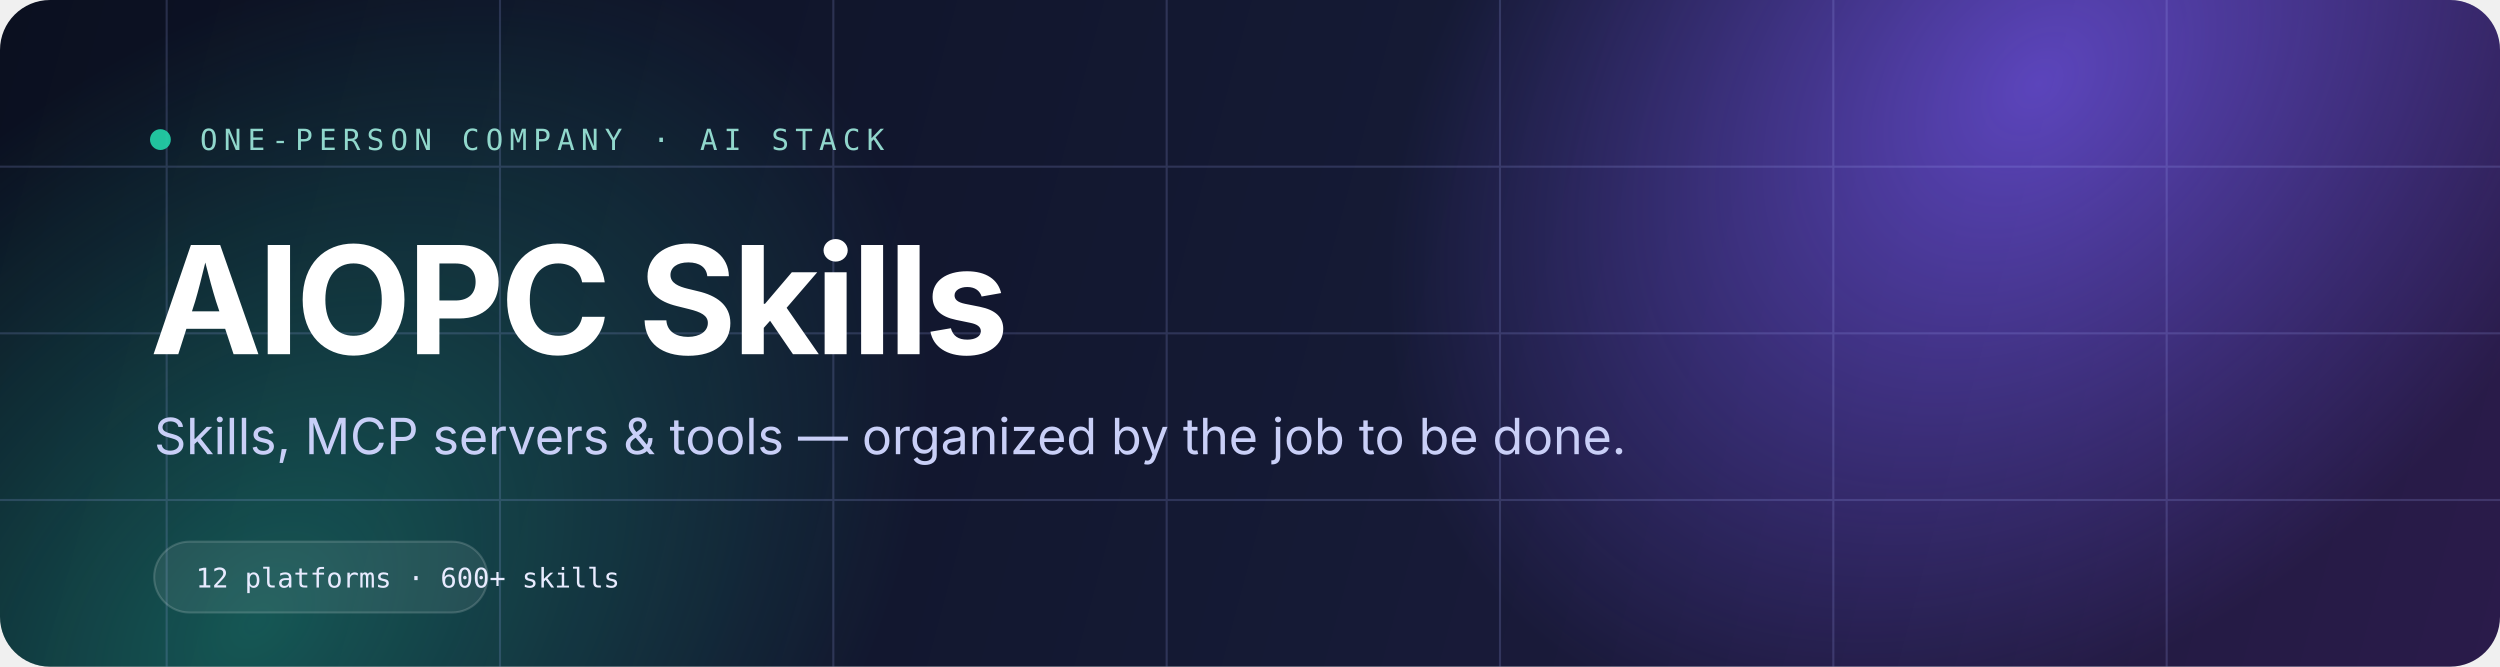
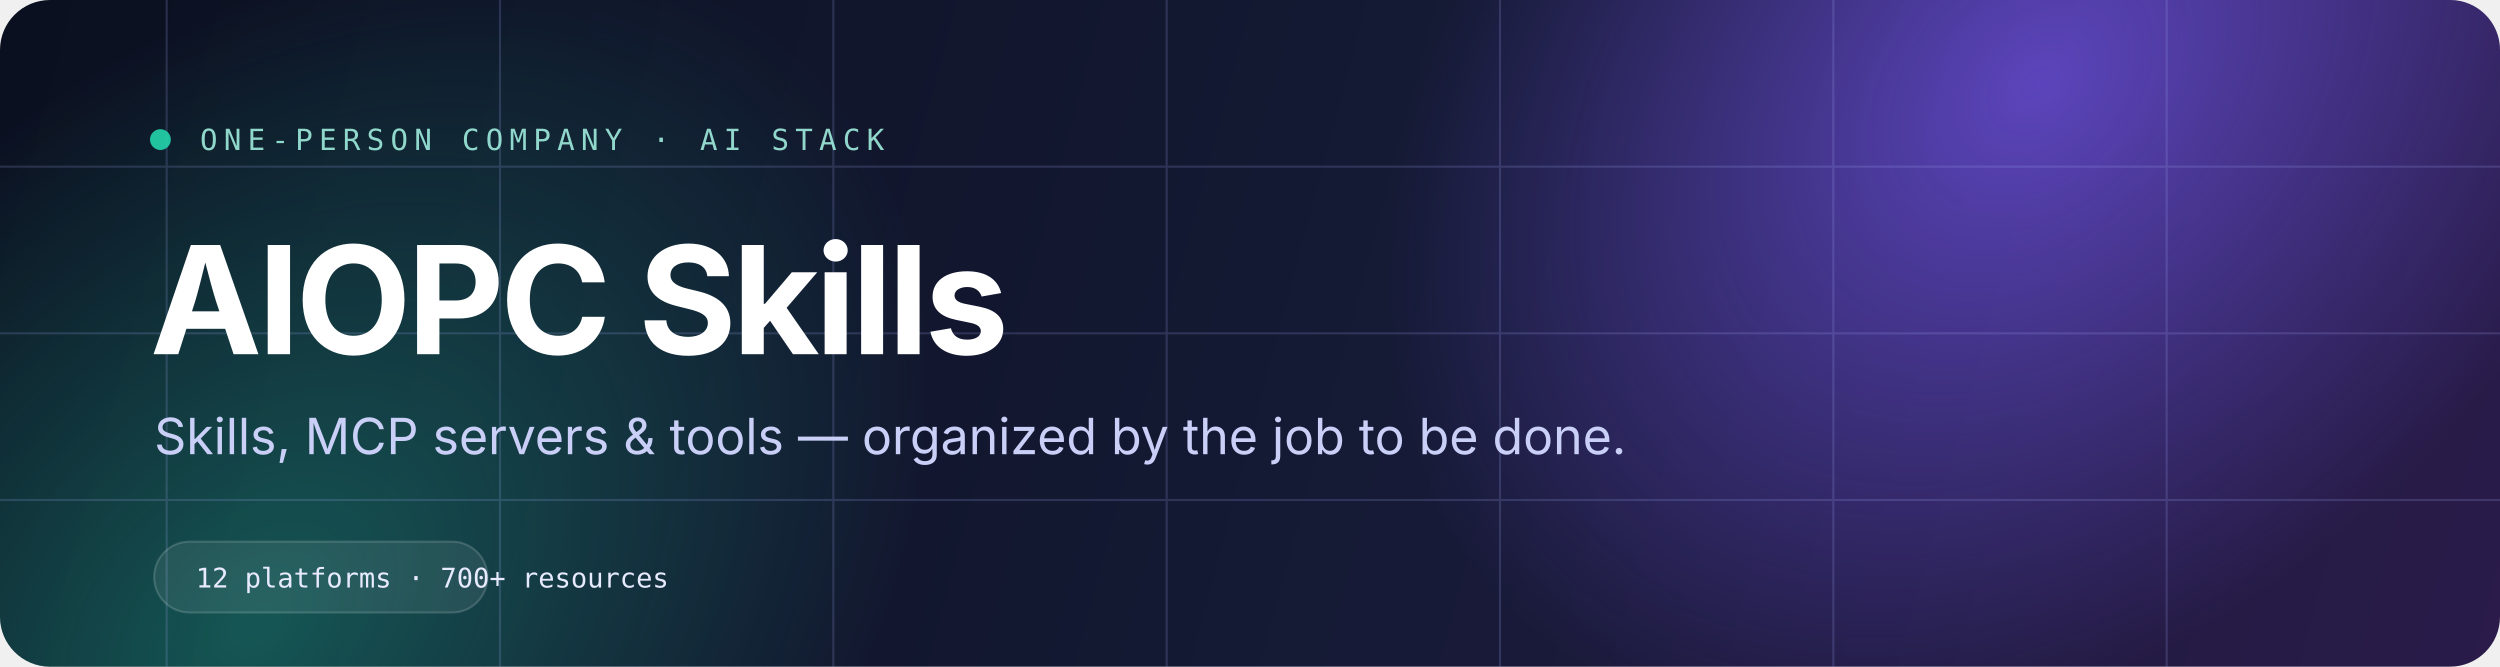
<svg xmlns="http://www.w3.org/2000/svg" width="1200" height="320" viewBox="0 0 1200 320" fill="none">
  <defs>
    <linearGradient id="bg" x1="0" y1="0" x2="1200" y2="320" gradientUnits="userSpaceOnUse">
      <stop stop-color="#0B1020" />
      <stop offset="0.55" stop-color="#151A35" />
      <stop offset="1" stop-color="#2A1B4A" />
    </linearGradient>
    <radialGradient id="glow1" cx="0" cy="0" r="1" gradientUnits="userSpaceOnUse" gradientTransform="translate(980 40) rotate(135) scale(360 260)">
      <stop stop-color="#7C5CFF" stop-opacity="0.65" />
      <stop offset="1" stop-color="#7C5CFF" stop-opacity="0" />
    </radialGradient>
    <radialGradient id="glow2" cx="0" cy="0" r="1" gradientUnits="userSpaceOnUse" gradientTransform="translate(120 300) rotate(-45) scale(380 260)">
      <stop stop-color="#23D5AB" stop-opacity="0.35" />
      <stop offset="1" stop-color="#23D5AB" stop-opacity="0" />
    </radialGradient>
  </defs>
  <rect width="1200" height="320" rx="24" fill="url(#bg)" />
  <rect width="1200" height="320" rx="24" fill="url(#glow1)" />
  <rect width="1200" height="320" rx="24" fill="url(#glow2)" />
  <g opacity="0.18" stroke="#A9B4FF" stroke-width="1">
    <path d="M0 80H1200M0 160H1200M0 240H1200" />
    <path d="M80 0V320M240 0V320M400 0V320M560 0V320M720 0V320M880 0V320M1040 0V320" />
  </g>
  <g opacity="0.9">
    <rect x="72" y="62" width="10" height="10" rx="5" fill="#23D5AB" />
    <text x="96" y="72" fill="#9EEBDD" font-family="SFMono-Regular, Menlo, Consolas, monospace" font-size="14" letter-spacing="3">ONE-PERSON COMPANY · AI STACK</text>
  </g>
  <text x="72" y="170" fill="#FFFFFF" font-family="Inter, -apple-system, BlinkMacSystemFont, 'Segoe UI', sans-serif" font-size="72" font-weight="700" letter-spacing="-2">AIOPC Skills</text>
  <text x="74" y="218" fill="#C9CFF7" font-family="Inter, -apple-system, BlinkMacSystemFont, 'Segoe UI', sans-serif" font-size="24" font-weight="400">Skills, MCP servers &amp; tools — organized by the job to be done.</text>
  <g transform="translate(74 260)">
    <rect width="160" height="34" rx="17" fill="#FFFFFF" fill-opacity="0.08" stroke="#FFFFFF" stroke-opacity="0.16" />
-     <text x="20" y="22" fill="#E8EBFF" font-family="SFMono-Regular, Menlo, Consolas, monospace" font-size="13">12 platforms · 600+ skills</text>
+     <text x="20" y="22" fill="#E8EBFF" font-family="SFMono-Regular, Menlo, Consolas, monospace" font-size="13">12 platforms · 700+ resources</text>
  </g>
</svg>
